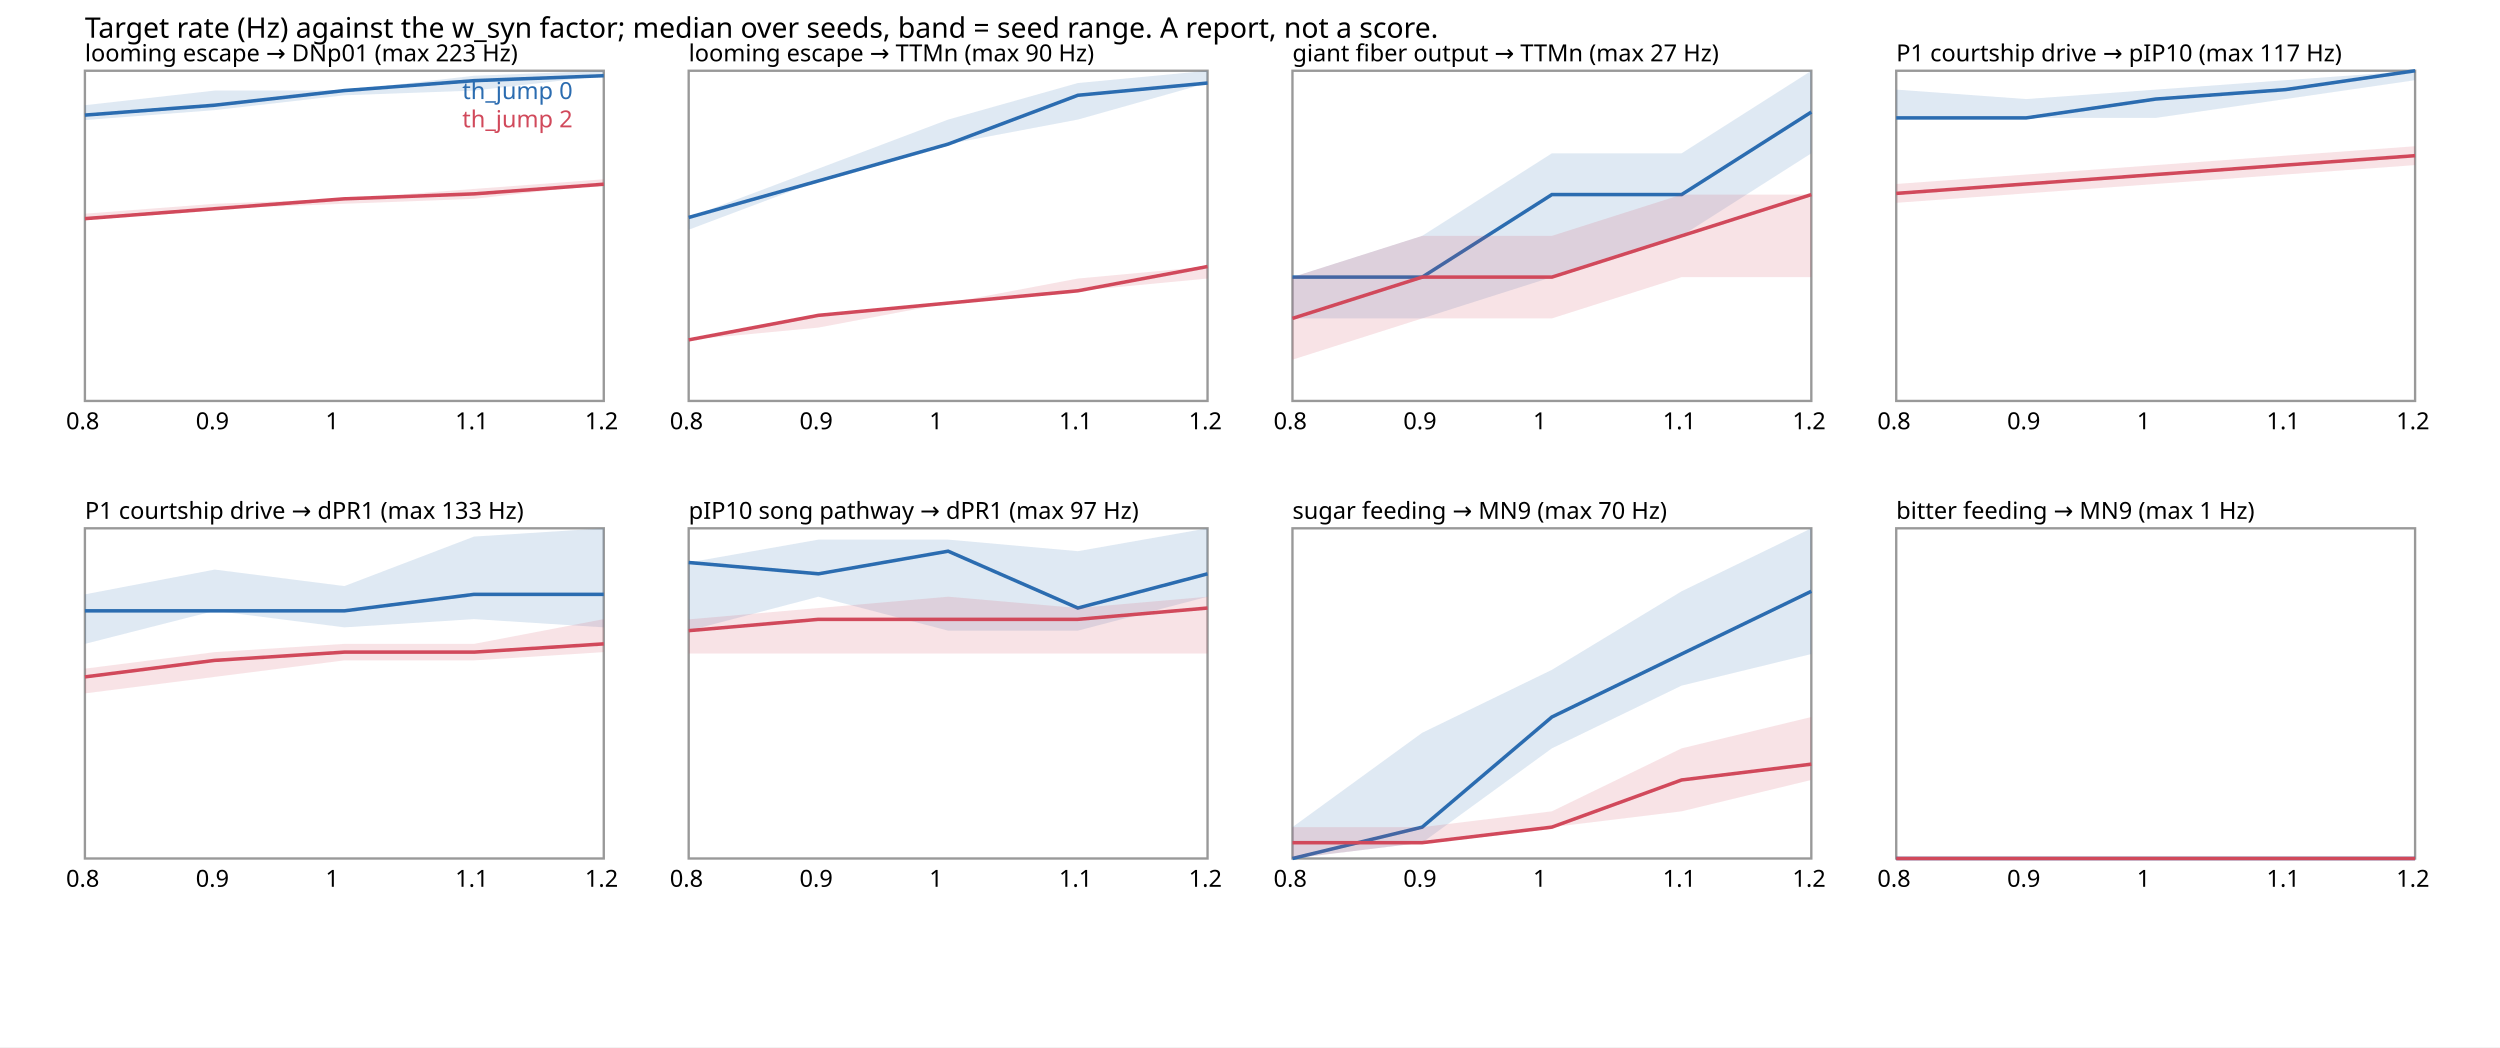
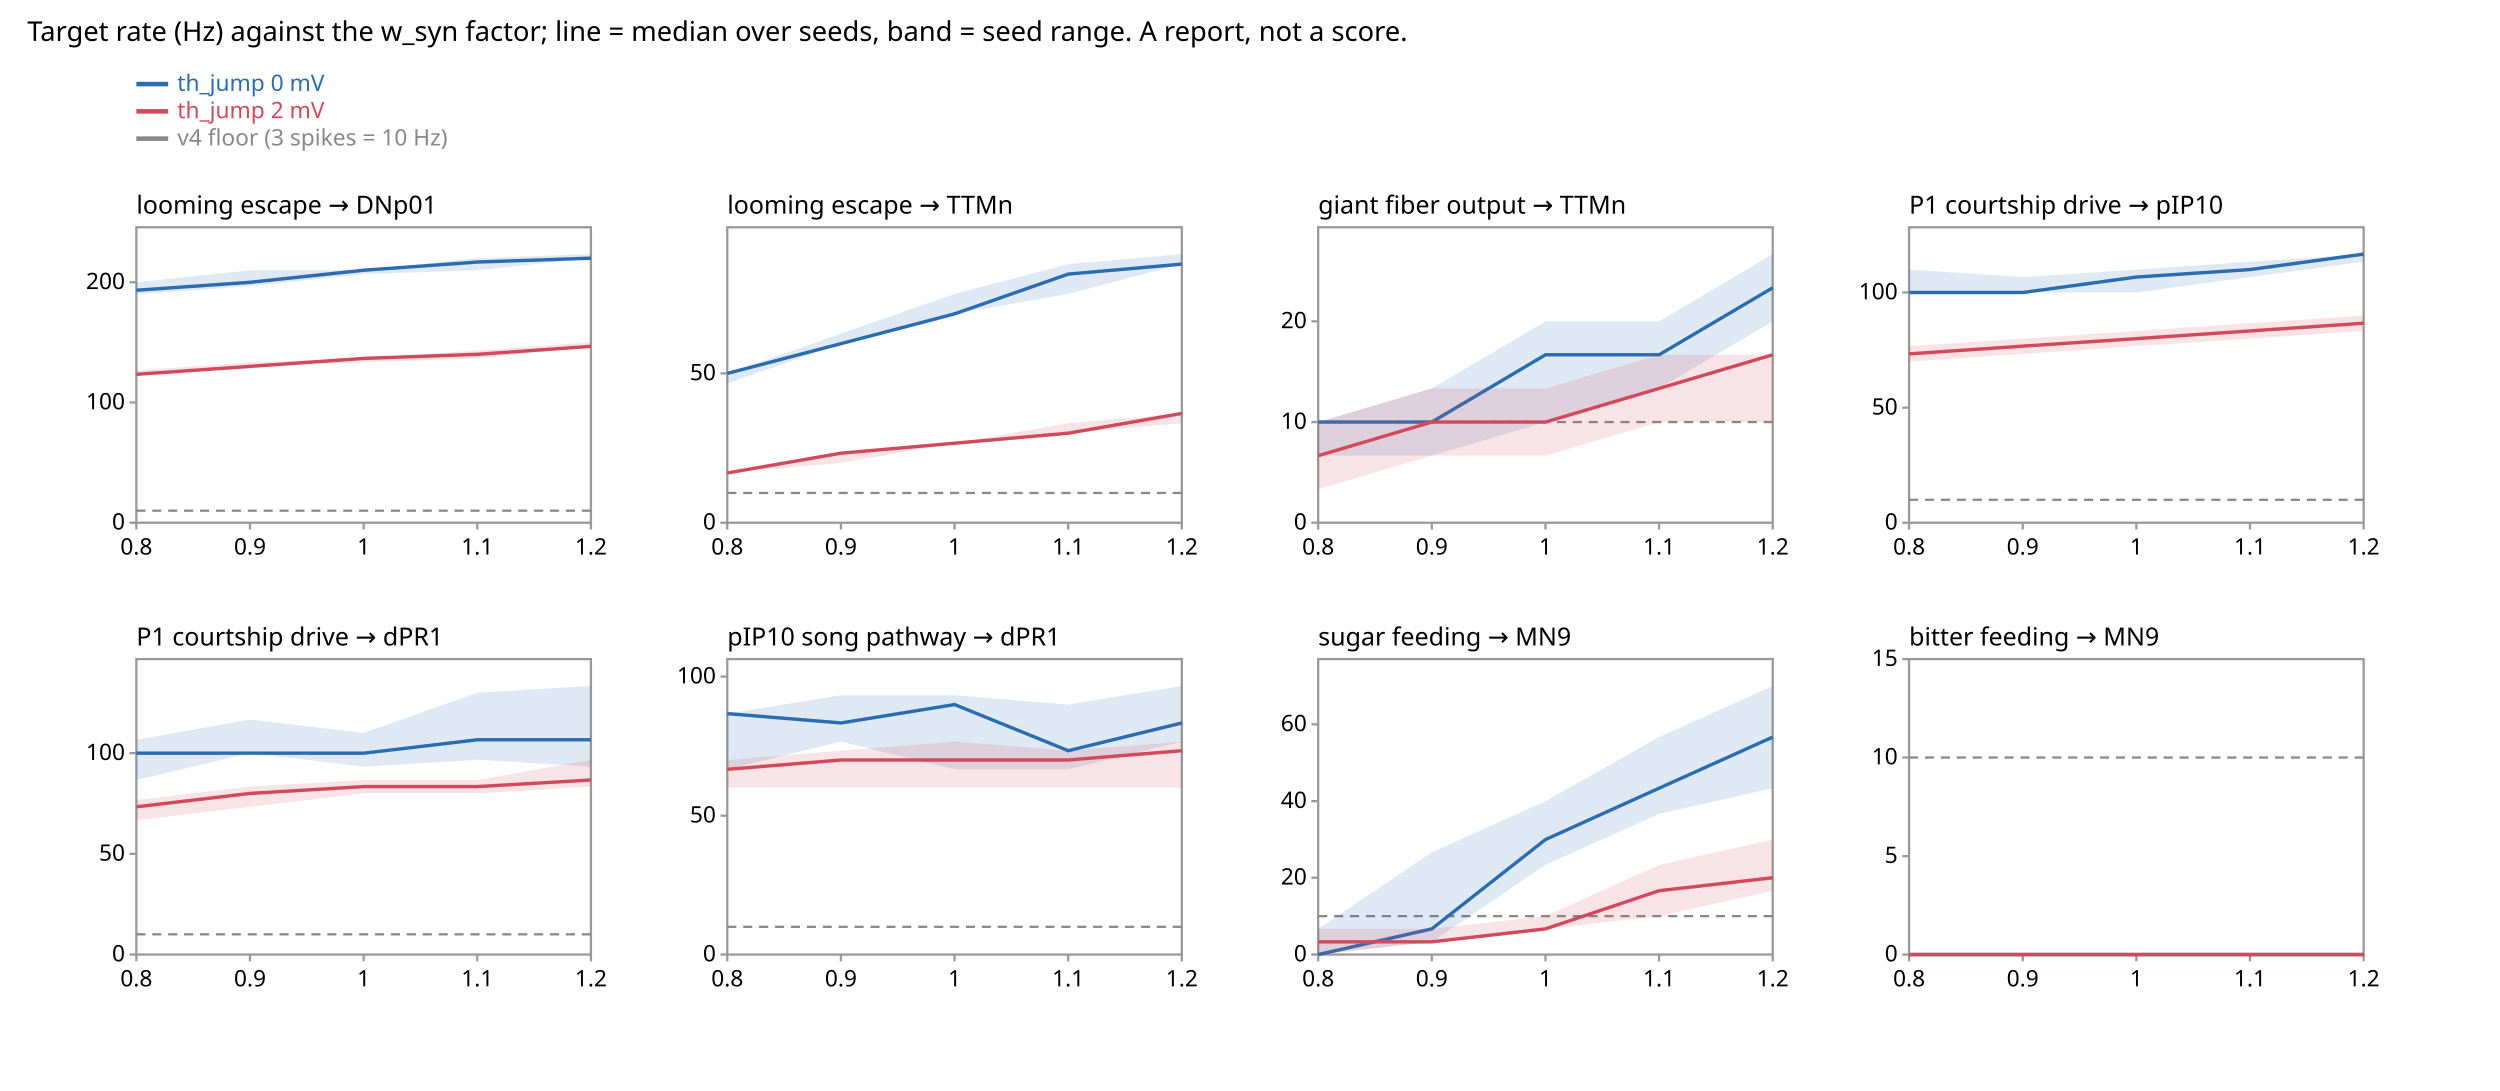
- <svg xmlns="http://www.w3.org/2000/svg" width="1060" height="444" font-family="system-ui, sans-serif" font-size="10">
-   <rect width="1060" height="444" fill="#ffffff" />
-   <text x="36" y="16" font-size="12">Target rate (Hz) against the w_syn factor; median over seeds, band = seed range. A report, not a score.</text>
-   <rect x="36" y="30" width="220" height="140" fill="none" stroke="#999" />
-   <text x="36" y="26">looming escape → DNp01 (max 223 Hz)</text>
-   <text x="28.0" y="182">0.8</text>
-   <text x="83.0" y="182">0.9</text>
-   <text x="138.0" y="182">1</text>
-   <text x="193.0" y="182">1.1</text>
-   <text x="248.0" y="182">1.2</text>
-   <polygon points="36.0,44.6 91.0,38.4 146.0,38.4 201.0,32.1 256.0,30.0 256.0,32.1 201.0,38.4 146.0,40.4 91.0,46.7 36.0,50.9" fill="#2b6cb0" fill-opacity="0.15" />
-   <polyline points="36.0,48.8 91.0,44.6 146.0,38.4 201.0,34.2 256.0,32.1" fill="none" stroke="#2b6cb0" stroke-width="1.5" />
-   <text x="196" y="42" fill="#2b6cb0">th_jump 0</text>
-   <polygon points="36.0,90.6 91.0,86.4 146.0,84.3 201.0,80.1 256.0,76.0 256.0,78.1 201.0,84.3 146.0,86.4 91.0,88.5 36.0,92.7" fill="#d1495b" fill-opacity="0.15" />
-   <polyline points="36.0,92.7 91.0,88.5 146.0,84.3 201.0,82.2 256.0,78.1" fill="none" stroke="#d1495b" stroke-width="1.5" />
-   <text x="196" y="54" fill="#d1495b">th_jump 2</text>
-   <rect x="292" y="30" width="220" height="140" fill="none" stroke="#999" />
-   <text x="292" y="26">looming escape → TTMn (max 90 Hz)</text>
-   <text x="284.0" y="182">0.8</text>
-   <text x="339.0" y="182">0.9</text>
-   <text x="394.0" y="182">1</text>
-   <text x="449.0" y="182">1.1</text>
-   <text x="504.0" y="182">1.2</text>
-   <polygon points="292.0,92.2 347.0,71.5 402.0,50.7 457.0,35.2 512.0,30.0 512.0,35.2 457.0,50.7 402.0,61.1 347.0,76.7 292.0,97.4" fill="#2b6cb0" fill-opacity="0.15" />
-   <polyline points="292.0,92.2 347.0,76.7 402.0,61.1 457.0,40.4 512.0,35.2" fill="none" stroke="#2b6cb0" stroke-width="1.5" />
-   <polygon points="292.0,144.1 347.0,133.7 402.0,128.5 457.0,118.1 512.0,113.0 512.0,118.1 457.0,123.3 402.0,128.5 347.0,138.9 292.0,144.1" fill="#d1495b" fill-opacity="0.15" />
-   <polyline points="292.0,144.1 347.0,133.7 402.0,128.5 457.0,123.3 512.0,113.0" fill="none" stroke="#d1495b" stroke-width="1.5" />
-   <rect x="548" y="30" width="220" height="140" fill="none" stroke="#999" />
-   <text x="548" y="26">giant fiber output → TTMn (max 27 Hz)</text>
-   <text x="540.0" y="182">0.8</text>
-   <text x="595.0" y="182">0.9</text>
-   <text x="650.0" y="182">1</text>
-   <text x="705.0" y="182">1.1</text>
-   <text x="760.0" y="182">1.2</text>
-   <polygon points="548.0,117.5 603.0,100.0 658.0,65.0 713.0,65.0 768.0,30.0 768.0,65.0 713.0,100.0 658.0,117.5 603.0,135.0 548.0,135.0" fill="#2b6cb0" fill-opacity="0.15" />
-   <polyline points="548.0,117.5 603.0,117.5 658.0,82.5 713.0,82.5 768.0,47.5" fill="none" stroke="#2b6cb0" stroke-width="1.5" />
-   <polygon points="548.0,117.5 603.0,100.0 658.0,100.0 713.0,82.5 768.0,82.5 768.0,117.5 713.0,117.5 658.0,135.0 603.0,135.0 548.0,152.5" fill="#d1495b" fill-opacity="0.15" />
-   <polyline points="548.0,135.0 603.0,117.5 658.0,117.5 713.0,100.0 768.0,82.5" fill="none" stroke="#d1495b" stroke-width="1.5" />
-   <rect x="804" y="30" width="220" height="140" fill="none" stroke="#999" />
-   <text x="804" y="26">P1 courtship drive → pIP10 (max 117 Hz)</text>
-   <text x="796.0" y="182">0.8</text>
-   <text x="851.0" y="182">0.9</text>
-   <text x="906.0" y="182">1</text>
-   <text x="961.0" y="182">1.1</text>
-   <text x="1016.0" y="182">1.2</text>
-   <polygon points="804.0,38.0 859.0,42.0 914.0,38.0 969.0,34.0 1024.0,30.0 1024.0,34.0 969.0,42.0 914.0,50.0 859.0,50.0 804.0,50.0" fill="#2b6cb0" fill-opacity="0.15" />
-   <polyline points="804.0,50.0 859.0,50.0 914.0,42.0 969.0,38.0 1024.0,30.0" fill="none" stroke="#2b6cb0" stroke-width="1.5" />
-   <polygon points="804.0,78.0 859.0,74.0 914.0,70.0 969.0,66.0 1024.0,62.0 1024.0,70.0 969.0,74.0 914.0,78.0 859.0,82.0 804.0,86.0" fill="#d1495b" fill-opacity="0.15" />
-   <polyline points="804.0,82.0 859.0,78.0 914.0,74.0 969.0,70.0 1024.0,66.0" fill="none" stroke="#d1495b" stroke-width="1.5" />
-   <rect x="36" y="224" width="220" height="140" fill="none" stroke="#999" />
-   <text x="36" y="220">P1 courtship drive → dPR1 (max 133 Hz)</text>
-   <text x="28.0" y="376">0.8</text>
-   <text x="83.0" y="376">0.9</text>
-   <text x="138.0" y="376">1</text>
-   <text x="193.0" y="376">1.1</text>
-   <text x="248.0" y="376">1.2</text>
-   <polygon points="36.0,252.0 91.0,241.5 146.0,248.5 201.0,227.5 256.0,224.0 256.0,266.0 201.0,262.5 146.0,266.0 91.0,259.0 36.0,273.0" fill="#2b6cb0" fill-opacity="0.15" />
-   <polyline points="36.0,259.0 91.0,259.0 146.0,259.0 201.0,252.0 256.0,252.0" fill="none" stroke="#2b6cb0" stroke-width="1.5" />
-   <polygon points="36.0,283.5 91.0,276.5 146.0,273.0 201.0,273.0 256.0,262.5 256.0,276.5 201.0,280.0 146.0,280.0 91.0,287.0 36.0,294.0" fill="#d1495b" fill-opacity="0.15" />
-   <polyline points="36.0,287.0 91.0,280.0 146.0,276.5 201.0,276.5 256.0,273.0" fill="none" stroke="#d1495b" stroke-width="1.5" />
-   <rect x="292" y="224" width="220" height="140" fill="none" stroke="#999" />
-   <text x="292" y="220">pIP10 song pathway → dPR1 (max 97 Hz)</text>
-   <text x="284.0" y="376">0.8</text>
-   <text x="339.0" y="376">0.9</text>
-   <text x="394.0" y="376">1</text>
-   <text x="449.0" y="376">1.1</text>
-   <text x="504.0" y="376">1.2</text>
-   <polygon points="292.0,238.5 347.0,228.8 402.0,228.8 457.0,233.7 512.0,224.0 512.0,253.0 457.0,267.4 402.0,267.4 347.0,253.0 292.0,267.4" fill="#2b6cb0" fill-opacity="0.15" />
-   <polyline points="292.0,238.5 347.0,243.3 402.0,233.7 457.0,257.8 512.0,243.3" fill="none" stroke="#2b6cb0" stroke-width="1.5" />
-   <polygon points="292.0,262.6 347.0,257.8 402.0,253.0 457.0,257.8 512.0,253.0 512.0,277.1 457.0,277.1 402.0,277.1 347.0,277.1 292.0,277.1" fill="#d1495b" fill-opacity="0.15" />
-   <polyline points="292.0,267.4 347.0,262.6 402.0,262.6 457.0,262.6 512.0,257.8" fill="none" stroke="#d1495b" stroke-width="1.5" />
-   <rect x="548" y="224" width="220" height="140" fill="none" stroke="#999" />
-   <text x="548" y="220">sugar feeding → MN9 (max 70 Hz)</text>
-   <text x="540.0" y="376">0.8</text>
-   <text x="595.0" y="376">0.9</text>
-   <text x="650.0" y="376">1</text>
-   <text x="705.0" y="376">1.1</text>
-   <text x="760.0" y="376">1.2</text>
-   <polygon points="548.0,350.7 603.0,310.7 658.0,284.0 713.0,250.7 768.0,224.0 768.0,277.3 713.0,290.7 658.0,317.3 603.0,357.3 548.0,364.0" fill="#2b6cb0" fill-opacity="0.15" />
-   <polyline points="548.0,364.0 603.0,350.7 658.0,304.0 713.0,277.3 768.0,250.7" fill="none" stroke="#2b6cb0" stroke-width="1.5" />
-   <polygon points="548.0,350.7 603.0,350.7 658.0,344.0 713.0,317.3 768.0,304.0 768.0,330.7 713.0,344.0 658.0,350.7 603.0,357.3 548.0,364.0" fill="#d1495b" fill-opacity="0.15" />
-   <polyline points="548.0,357.3 603.0,357.3 658.0,350.7 713.0,330.7 768.0,324.0" fill="none" stroke="#d1495b" stroke-width="1.5" />
-   <rect x="804" y="224" width="220" height="140" fill="none" stroke="#999" />
-   <text x="804" y="220">bitter feeding → MN9 (max 1 Hz)</text>
-   <text x="796.0" y="376">0.8</text>
-   <text x="851.0" y="376">0.9</text>
-   <text x="906.0" y="376">1</text>
-   <text x="961.0" y="376">1.1</text>
-   <text x="1016.0" y="376">1.2</text>
-   <polygon points="804.0,364.0 859.0,364.0 914.0,364.0 969.0,364.0 1024.0,364.0 1024.0,364.0 969.0,364.0 914.0,364.0 859.0,364.0 804.0,364.0" fill="#2b6cb0" fill-opacity="0.15" />
-   <polyline points="804.0,364.0 859.0,364.0 914.0,364.0 969.0,364.0 1024.0,364.0" fill="none" stroke="#2b6cb0" stroke-width="1.5" />
-   <polygon points="804.0,364.0 859.0,364.0 914.0,364.0 969.0,364.0 1024.0,364.0 1024.0,364.0 969.0,364.0 914.0,364.0 859.0,364.0 804.0,364.0" fill="#d1495b" fill-opacity="0.15" />
-   <polyline points="804.0,364.0 859.0,364.0 914.0,364.0 969.0,364.0 1024.0,364.0" fill="none" stroke="#d1495b" stroke-width="1.5" />
+ <svg xmlns="http://www.w3.org/2000/svg" width="1100" height="480" viewBox="0 0 1100 480" font-family="system-ui, sans-serif" font-size="10">
+   <rect width="1100" height="480" fill="#ffffff" />
+   <text x="12" y="18" font-size="12">Target rate (Hz) against the w_syn factor; line = median over seeds, band = seed range. A report, not a score.</text>
+   <rect x="60" y="100" width="200" height="130" fill="none" stroke="#999" />
+   <text x="60" y="94" font-size="11">looming escape → DNp01</text>
+   <line x1="57" x2="60" y1="230.0" y2="230.0" stroke="#999" />
+   <text x="55" y="233.0" text-anchor="end">0</text>
+   <line x1="57" x2="60" y1="177.1" y2="177.1" stroke="#999" />
+   <text x="55" y="180.1" text-anchor="end">100</text>
+   <line x1="57" x2="60" y1="124.2" y2="124.2" stroke="#999" />
+   <text x="55" y="127.2" text-anchor="end">200</text>
+   <line x1="60.0" x2="60.0" y1="230" y2="233" stroke="#999" />
+   <text x="60.0" y="244" text-anchor="middle">0.8</text>
+   <line x1="110.0" x2="110.0" y1="230" y2="233" stroke="#999" />
+   <text x="110.0" y="244" text-anchor="middle">0.9</text>
+   <line x1="160.0" x2="160.0" y1="230" y2="233" stroke="#999" />
+   <text x="160.0" y="244" text-anchor="middle">1</text>
+   <line x1="210.0" x2="210.0" y1="230" y2="233" stroke="#999" />
+   <text x="210.0" y="244" text-anchor="middle">1.1</text>
+   <line x1="260.0" x2="260.0" y1="230" y2="233" stroke="#999" />
+   <text x="260.0" y="244" text-anchor="middle">1.2</text>
+   <line x1="60" x2="260" y1="224.7" y2="224.7" stroke="#888888" stroke-dasharray="4 3" />
+   <polygon points="60.0,124.2 110.0,118.9 160.0,118.9 210.0,113.6 260.0,111.8 260.0,113.6 210.0,118.9 160.0,120.6 110.0,125.9 60.0,129.5" fill="#2b6cb0" fill-opacity="0.15" />
+   <polyline points="60.0,127.7 110.0,124.2 160.0,118.9 210.0,115.3 260.0,113.6" fill="none" stroke="#2b6cb0" stroke-width="1.5" />
+   <polygon points="60.0,163.0 110.0,159.4 160.0,157.7 210.0,154.2 260.0,150.6 260.0,152.4 210.0,157.7 160.0,159.4 110.0,161.2 60.0,164.7" fill="#d1495b" fill-opacity="0.15" />
+   <polyline points="60.0,164.7 110.0,161.2 160.0,157.7 210.0,155.9 260.0,152.4" fill="none" stroke="#d1495b" stroke-width="1.5" />
+   <rect x="320" y="100" width="200" height="130" fill="none" stroke="#999" />
+   <text x="320" y="94" font-size="11">looming escape → TTMn</text>
+   <line x1="317" x2="320" y1="230.0" y2="230.0" stroke="#999" />
+   <text x="315" y="233.0" text-anchor="end">0</text>
+   <line x1="317" x2="320" y1="164.3" y2="164.3" stroke="#999" />
+   <text x="315" y="167.3" text-anchor="end">50</text>
+   <line x1="320.0" x2="320.0" y1="230" y2="233" stroke="#999" />
+   <text x="320.0" y="244" text-anchor="middle">0.8</text>
+   <line x1="370.0" x2="370.0" y1="230" y2="233" stroke="#999" />
+   <text x="370.0" y="244" text-anchor="middle">0.9</text>
+   <line x1="420.0" x2="420.0" y1="230" y2="233" stroke="#999" />
+   <text x="420.0" y="244" text-anchor="middle">1</text>
+   <line x1="470.0" x2="470.0" y1="230" y2="233" stroke="#999" />
+   <text x="470.0" y="244" text-anchor="middle">1.1</text>
+   <line x1="520.0" x2="520.0" y1="230" y2="233" stroke="#999" />
+   <text x="520.0" y="244" text-anchor="middle">1.2</text>
+   <line x1="320" x2="520" y1="216.9" y2="216.9" stroke="#888888" stroke-dasharray="4 3" />
+   <polygon points="320.0,164.3 370.0,146.8 420.0,129.3 470.0,116.2 520.0,111.8 520.0,116.2 470.0,129.3 420.0,138.1 370.0,151.2 320.0,168.7" fill="#2b6cb0" fill-opacity="0.15" />
+   <polyline points="320.0,164.3 370.0,151.2 420.0,138.1 470.0,120.6 520.0,116.2" fill="none" stroke="#2b6cb0" stroke-width="1.5" />
+   <polygon points="320.0,208.1 370.0,199.4 420.0,195.0 470.0,186.2 520.0,181.9 520.0,186.2 470.0,190.6 420.0,195.0 370.0,203.7 320.0,208.1" fill="#d1495b" fill-opacity="0.15" />
+   <polyline points="320.0,208.1 370.0,199.4 420.0,195.0 470.0,190.6 520.0,181.9" fill="none" stroke="#d1495b" stroke-width="1.5" />
+   <rect x="580" y="100" width="200" height="130" fill="none" stroke="#999" />
+   <text x="580" y="94" font-size="11">giant fiber output → TTMn</text>
+   <line x1="577" x2="580" y1="230.0" y2="230.0" stroke="#999" />
+   <text x="575" y="233.0" text-anchor="end">0</text>
+   <line x1="577" x2="580" y1="185.7" y2="185.7" stroke="#999" />
+   <text x="575" y="188.7" text-anchor="end">10</text>
+   <line x1="577" x2="580" y1="141.4" y2="141.4" stroke="#999" />
+   <text x="575" y="144.4" text-anchor="end">20</text>
+   <line x1="580.0" x2="580.0" y1="230" y2="233" stroke="#999" />
+   <text x="580.0" y="244" text-anchor="middle">0.8</text>
+   <line x1="630.0" x2="630.0" y1="230" y2="233" stroke="#999" />
+   <text x="630.0" y="244" text-anchor="middle">0.9</text>
+   <line x1="680.0" x2="680.0" y1="230" y2="233" stroke="#999" />
+   <text x="680.0" y="244" text-anchor="middle">1</text>
+   <line x1="730.0" x2="730.0" y1="230" y2="233" stroke="#999" />
+   <text x="730.0" y="244" text-anchor="middle">1.1</text>
+   <line x1="780.0" x2="780.0" y1="230" y2="233" stroke="#999" />
+   <text x="780.0" y="244" text-anchor="middle">1.2</text>
+   <line x1="580" x2="780" y1="185.7" y2="185.7" stroke="#888888" stroke-dasharray="4 3" />
+   <polygon points="580.0,185.7 630.0,170.9 680.0,141.4 730.0,141.4 780.0,111.8 780.0,141.4 730.0,170.9 680.0,185.7 630.0,200.5 580.0,200.5" fill="#2b6cb0" fill-opacity="0.15" />
+   <polyline points="580.0,185.7 630.0,185.7 680.0,156.1 730.0,156.1 780.0,126.6" fill="none" stroke="#2b6cb0" stroke-width="1.5" />
+   <polygon points="580.0,185.7 630.0,170.9 680.0,170.9 730.0,156.1 780.0,156.1 780.0,185.7 730.0,185.7 680.0,200.5 630.0,200.5 580.0,215.2" fill="#d1495b" fill-opacity="0.15" />
+   <polyline points="580.0,200.5 630.0,185.7 680.0,185.7 730.0,170.9 780.0,156.1" fill="none" stroke="#d1495b" stroke-width="1.5" />
+   <rect x="840" y="100" width="200" height="130" fill="none" stroke="#999" />
+   <text x="840" y="94" font-size="11">P1 courtship drive → pIP10</text>
+   <line x1="837" x2="840" y1="230.0" y2="230.0" stroke="#999" />
+   <text x="835" y="233.0" text-anchor="end">0</text>
+   <line x1="837" x2="840" y1="179.4" y2="179.4" stroke="#999" />
+   <text x="835" y="182.4" text-anchor="end">50</text>
+   <line x1="837" x2="840" y1="128.7" y2="128.7" stroke="#999" />
+   <text x="835" y="131.7" text-anchor="end">100</text>
+   <line x1="840.0" x2="840.0" y1="230" y2="233" stroke="#999" />
+   <text x="840.0" y="244" text-anchor="middle">0.8</text>
+   <line x1="890.0" x2="890.0" y1="230" y2="233" stroke="#999" />
+   <text x="890.0" y="244" text-anchor="middle">0.9</text>
+   <line x1="940.0" x2="940.0" y1="230" y2="233" stroke="#999" />
+   <text x="940.0" y="244" text-anchor="middle">1</text>
+   <line x1="990.0" x2="990.0" y1="230" y2="233" stroke="#999" />
+   <text x="990.0" y="244" text-anchor="middle">1.1</text>
+   <line x1="1040.0" x2="1040.0" y1="230" y2="233" stroke="#999" />
+   <text x="1040.0" y="244" text-anchor="middle">1.2</text>
+   <line x1="840" x2="1040" y1="219.9" y2="219.9" stroke="#888888" stroke-dasharray="4 3" />
+   <polygon points="840.0,118.6 890.0,121.9 940.0,118.6 990.0,115.2 1040.0,111.8 1040.0,115.2 990.0,121.9 940.0,128.7 890.0,128.7 840.0,128.7" fill="#2b6cb0" fill-opacity="0.15" />
+   <polyline points="840.0,128.7 890.0,128.7 940.0,121.9 990.0,118.6 1040.0,111.8" fill="none" stroke="#2b6cb0" stroke-width="1.5" />
+   <polygon points="840.0,152.3 890.0,149.0 940.0,145.6 990.0,142.2 1040.0,138.8 1040.0,145.6 990.0,149.0 940.0,152.3 890.0,155.7 840.0,159.1" fill="#d1495b" fill-opacity="0.15" />
+   <polyline points="840.0,155.7 890.0,152.3 940.0,149.0 990.0,145.6 1040.0,142.2" fill="none" stroke="#d1495b" stroke-width="1.5" />
+   <rect x="60" y="290" width="200" height="130" fill="none" stroke="#999" />
+   <text x="60" y="284" font-size="11">P1 courtship drive → dPR1</text>
+   <line x1="57" x2="60" y1="420.0" y2="420.0" stroke="#999" />
+   <text x="55" y="423.0" text-anchor="end">0</text>
+   <line x1="57" x2="60" y1="375.7" y2="375.7" stroke="#999" />
+   <text x="55" y="378.7" text-anchor="end">50</text>
+   <line x1="57" x2="60" y1="331.4" y2="331.4" stroke="#999" />
+   <text x="55" y="334.4" text-anchor="end">100</text>
+   <line x1="60.0" x2="60.0" y1="420" y2="423" stroke="#999" />
+   <text x="60.0" y="434" text-anchor="middle">0.8</text>
+   <line x1="110.0" x2="110.0" y1="420" y2="423" stroke="#999" />
+   <text x="110.0" y="434" text-anchor="middle">0.9</text>
+   <line x1="160.0" x2="160.0" y1="420" y2="423" stroke="#999" />
+   <text x="160.0" y="434" text-anchor="middle">1</text>
+   <line x1="210.0" x2="210.0" y1="420" y2="423" stroke="#999" />
+   <text x="210.0" y="434" text-anchor="middle">1.1</text>
+   <line x1="260.0" x2="260.0" y1="420" y2="423" stroke="#999" />
+   <text x="260.0" y="434" text-anchor="middle">1.2</text>
+   <line x1="60" x2="260" y1="411.1" y2="411.1" stroke="#888888" stroke-dasharray="4 3" />
+   <polygon points="60.0,325.5 110.0,316.6 160.0,322.5 210.0,304.8 260.0,301.8 260.0,337.3 210.0,334.3 160.0,337.3 110.0,331.4 60.0,343.2" fill="#2b6cb0" fill-opacity="0.15" />
+   <polyline points="60.0,331.4 110.0,331.4 160.0,331.4 210.0,325.5 260.0,325.5" fill="none" stroke="#2b6cb0" stroke-width="1.5" />
+   <polygon points="60.0,352.0 110.0,346.1 160.0,343.2 210.0,343.2 260.0,334.3 260.0,346.1 210.0,349.1 160.0,349.1 110.0,355.0 60.0,360.9" fill="#d1495b" fill-opacity="0.15" />
+   <polyline points="60.0,355.0 110.0,349.1 160.0,346.1 210.0,346.1 260.0,343.2" fill="none" stroke="#d1495b" stroke-width="1.5" />
+   <rect x="320" y="290" width="200" height="130" fill="none" stroke="#999" />
+   <text x="320" y="284" font-size="11">pIP10 song pathway → dPR1</text>
+   <line x1="317" x2="320" y1="420.0" y2="420.0" stroke="#999" />
+   <text x="315" y="423.0" text-anchor="end">0</text>
+   <line x1="317" x2="320" y1="358.9" y2="358.9" stroke="#999" />
+   <text x="315" y="361.9" text-anchor="end">50</text>
+   <line x1="317" x2="320" y1="297.7" y2="297.7" stroke="#999" />
+   <text x="315" y="300.7" text-anchor="end">100</text>
+   <line x1="320.0" x2="320.0" y1="420" y2="423" stroke="#999" />
+   <text x="320.0" y="434" text-anchor="middle">0.8</text>
+   <line x1="370.0" x2="370.0" y1="420" y2="423" stroke="#999" />
+   <text x="370.0" y="434" text-anchor="middle">0.9</text>
+   <line x1="420.0" x2="420.0" y1="420" y2="423" stroke="#999" />
+   <text x="420.0" y="434" text-anchor="middle">1</text>
+   <line x1="470.0" x2="470.0" y1="420" y2="423" stroke="#999" />
+   <text x="470.0" y="434" text-anchor="middle">1.1</text>
+   <line x1="520.0" x2="520.0" y1="420" y2="423" stroke="#999" />
+   <text x="520.0" y="434" text-anchor="middle">1.2</text>
+   <line x1="320" x2="520" y1="407.8" y2="407.8" stroke="#888888" stroke-dasharray="4 3" />
+   <polygon points="320.0,314.0 370.0,305.9 420.0,305.9 470.0,310.0 520.0,301.8 520.0,326.3 470.0,338.5 420.0,338.5 370.0,326.3 320.0,338.5" fill="#2b6cb0" fill-opacity="0.15" />
+   <polyline points="320.0,314.0 370.0,318.1 420.0,310.0 470.0,330.3 520.0,318.1" fill="none" stroke="#2b6cb0" stroke-width="1.5" />
+   <polygon points="320.0,334.4 370.0,330.3 420.0,326.3 470.0,330.3 520.0,326.3 520.0,346.6 470.0,346.6 420.0,346.6 370.0,346.6 320.0,346.6" fill="#d1495b" fill-opacity="0.15" />
+   <polyline points="320.0,338.5 370.0,334.4 420.0,334.4 470.0,334.4 520.0,330.3" fill="none" stroke="#d1495b" stroke-width="1.5" />
+   <rect x="580" y="290" width="200" height="130" fill="none" stroke="#999" />
+   <text x="580" y="284" font-size="11">sugar feeding → MN9</text>
+   <line x1="577" x2="580" y1="420.0" y2="420.0" stroke="#999" />
+   <text x="575" y="423.0" text-anchor="end">0</text>
+   <line x1="577" x2="580" y1="386.2" y2="386.2" stroke="#999" />
+   <text x="575" y="389.2" text-anchor="end">20</text>
+   <line x1="577" x2="580" y1="352.5" y2="352.5" stroke="#999" />
+   <text x="575" y="355.5" text-anchor="end">40</text>
+   <line x1="577" x2="580" y1="318.7" y2="318.7" stroke="#999" />
+   <text x="575" y="321.7" text-anchor="end">60</text>
+   <line x1="580.0" x2="580.0" y1="420" y2="423" stroke="#999" />
+   <text x="580.0" y="434" text-anchor="middle">0.8</text>
+   <line x1="630.0" x2="630.0" y1="420" y2="423" stroke="#999" />
+   <text x="630.0" y="434" text-anchor="middle">0.9</text>
+   <line x1="680.0" x2="680.0" y1="420" y2="423" stroke="#999" />
+   <text x="680.0" y="434" text-anchor="middle">1</text>
+   <line x1="730.0" x2="730.0" y1="420" y2="423" stroke="#999" />
+   <text x="730.0" y="434" text-anchor="middle">1.1</text>
+   <line x1="780.0" x2="780.0" y1="420" y2="423" stroke="#999" />
+   <text x="780.0" y="434" text-anchor="middle">1.2</text>
+   <line x1="580" x2="780" y1="403.1" y2="403.1" stroke="#888888" stroke-dasharray="4 3" />
+   <polygon points="580.0,408.7 630.0,375.0 680.0,352.5 730.0,324.3 780.0,301.8 780.0,346.8 730.0,358.1 680.0,380.6 630.0,414.4 580.0,420.0" fill="#2b6cb0" fill-opacity="0.15" />
+   <polyline points="580.0,420.0 630.0,408.7 680.0,369.4 730.0,346.8 780.0,324.3" fill="none" stroke="#2b6cb0" stroke-width="1.5" />
+   <polygon points="580.0,408.7 630.0,408.7 680.0,403.1 730.0,380.6 780.0,369.4 780.0,391.9 730.0,403.1 680.0,408.7 630.0,414.4 580.0,420.0" fill="#d1495b" fill-opacity="0.15" />
+   <polyline points="580.0,414.4 630.0,414.4 680.0,408.7 730.0,391.9 780.0,386.2" fill="none" stroke="#d1495b" stroke-width="1.5" />
+   <rect x="840" y="290" width="200" height="130" fill="none" stroke="#999" />
+   <text x="840" y="284" font-size="11">bitter feeding → MN9</text>
+   <line x1="837" x2="840" y1="420.0" y2="420.0" stroke="#999" />
+   <text x="835" y="423.0" text-anchor="end">0</text>
+   <line x1="837" x2="840" y1="376.7" y2="376.7" stroke="#999" />
+   <text x="835" y="379.7" text-anchor="end">5</text>
+   <line x1="837" x2="840" y1="333.3" y2="333.3" stroke="#999" />
+   <text x="835" y="336.3" text-anchor="end">10</text>
+   <line x1="837" x2="840" y1="290.0" y2="290.0" stroke="#999" />
+   <text x="835" y="293.0" text-anchor="end">15</text>
+   <line x1="840.0" x2="840.0" y1="420" y2="423" stroke="#999" />
+   <text x="840.0" y="434" text-anchor="middle">0.8</text>
+   <line x1="890.0" x2="890.0" y1="420" y2="423" stroke="#999" />
+   <text x="890.0" y="434" text-anchor="middle">0.9</text>
+   <line x1="940.0" x2="940.0" y1="420" y2="423" stroke="#999" />
+   <text x="940.0" y="434" text-anchor="middle">1</text>
+   <line x1="990.0" x2="990.0" y1="420" y2="423" stroke="#999" />
+   <text x="990.0" y="434" text-anchor="middle">1.1</text>
+   <line x1="1040.0" x2="1040.0" y1="420" y2="423" stroke="#999" />
+   <text x="1040.0" y="434" text-anchor="middle">1.2</text>
+   <line x1="840" x2="1040" y1="333.3" y2="333.3" stroke="#888888" stroke-dasharray="4 3" />
+   <polygon points="840.0,420.0 890.0,420.0 940.0,420.0 990.0,420.0 1040.0,420.0 1040.0,420.0 990.0,420.0 940.0,420.0 890.0,420.0 840.0,420.0" fill="#2b6cb0" fill-opacity="0.15" />
+   <polyline points="840.0,420.0 890.0,420.0 940.0,420.0 990.0,420.0 1040.0,420.0" fill="none" stroke="#2b6cb0" stroke-width="1.5" />
+   <polygon points="840.0,420.0 890.0,420.0 940.0,420.0 990.0,420.0 1040.0,420.0 1040.0,420.0 990.0,420.0 940.0,420.0 890.0,420.0 840.0,420.0" fill="#d1495b" fill-opacity="0.15" />
+   <polyline points="840.0,420.0 890.0,420.0 940.0,420.0 990.0,420.0 1040.0,420.0" fill="none" stroke="#d1495b" stroke-width="1.5" />
+   <line x1="60" x2="74" y1="37" y2="37" stroke="#2b6cb0" stroke-width="2" />
+   <text x="78.0" y="40.0" fill="#2b6cb0" text-anchor="start">th_jump 0 mV</text>
+   <line x1="60" x2="74" y1="49" y2="49" stroke="#d1495b" stroke-width="2" />
+   <text x="78.0" y="52.0" fill="#d1495b" text-anchor="start">th_jump 2 mV</text>
+   <line x1="60" x2="74" y1="61" y2="61" stroke="#888888" stroke-width="2" />
+   <text x="78.0" y="64.0" fill="#888888" text-anchor="start">v4 floor (3 spikes = 10 Hz)</text>
</svg>
